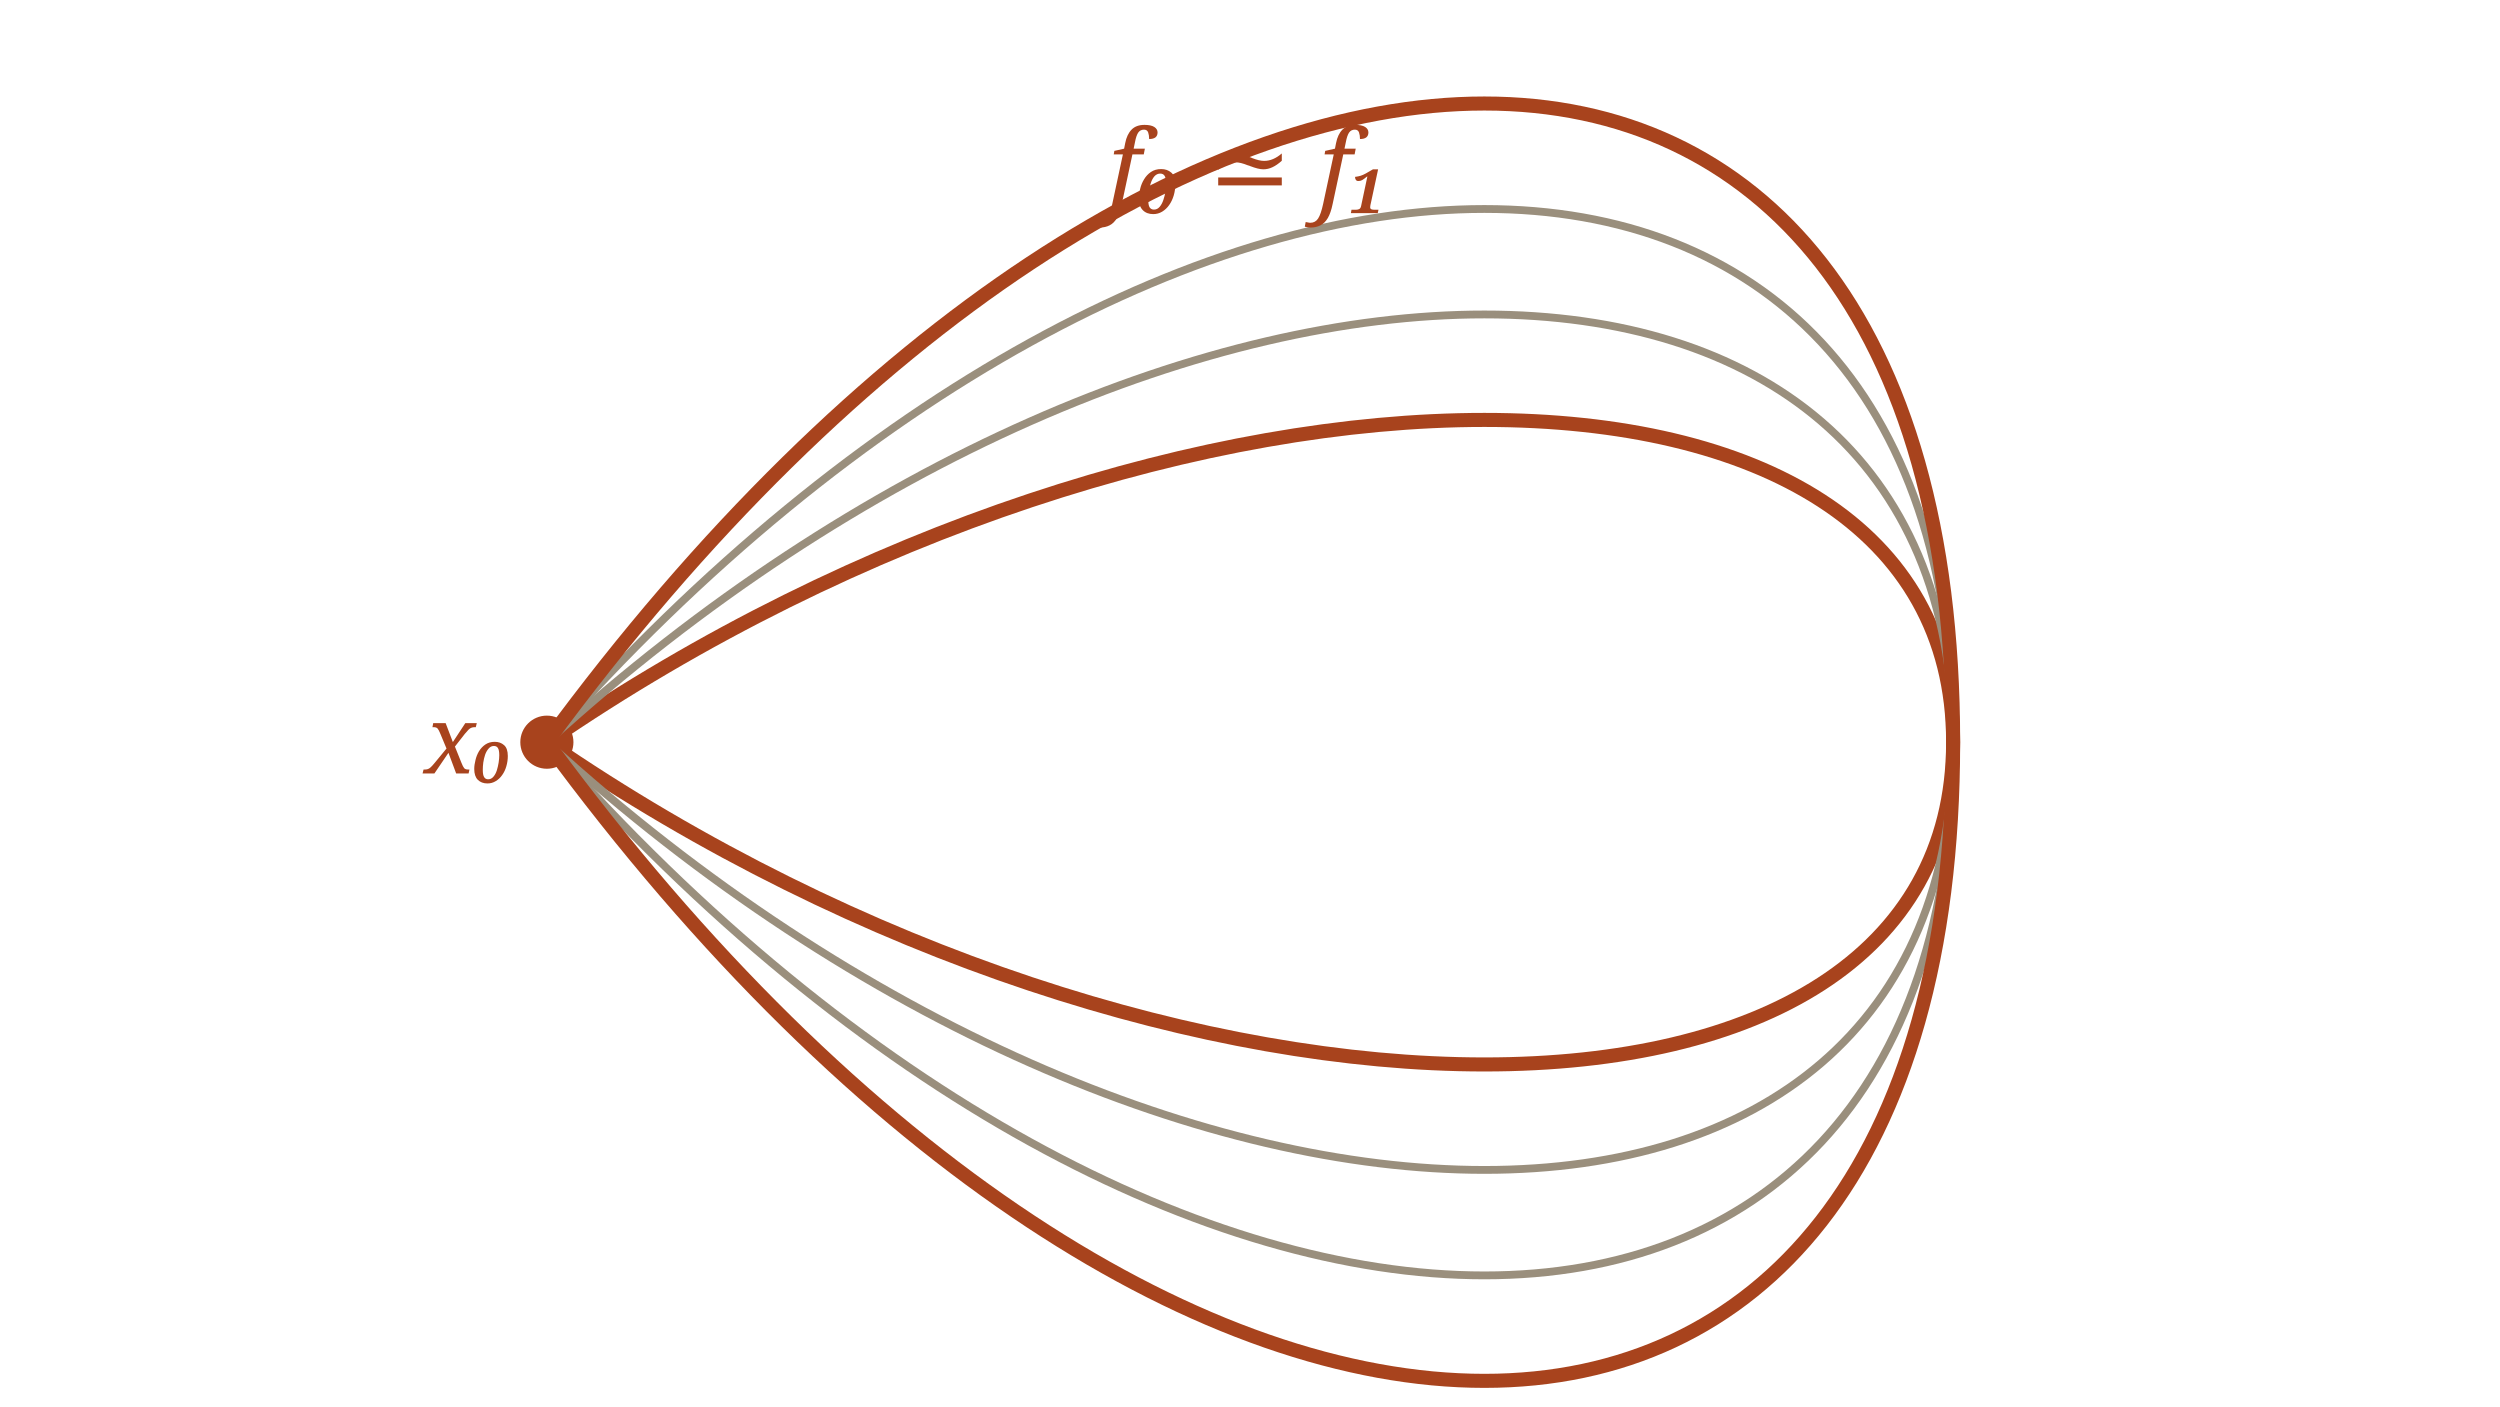
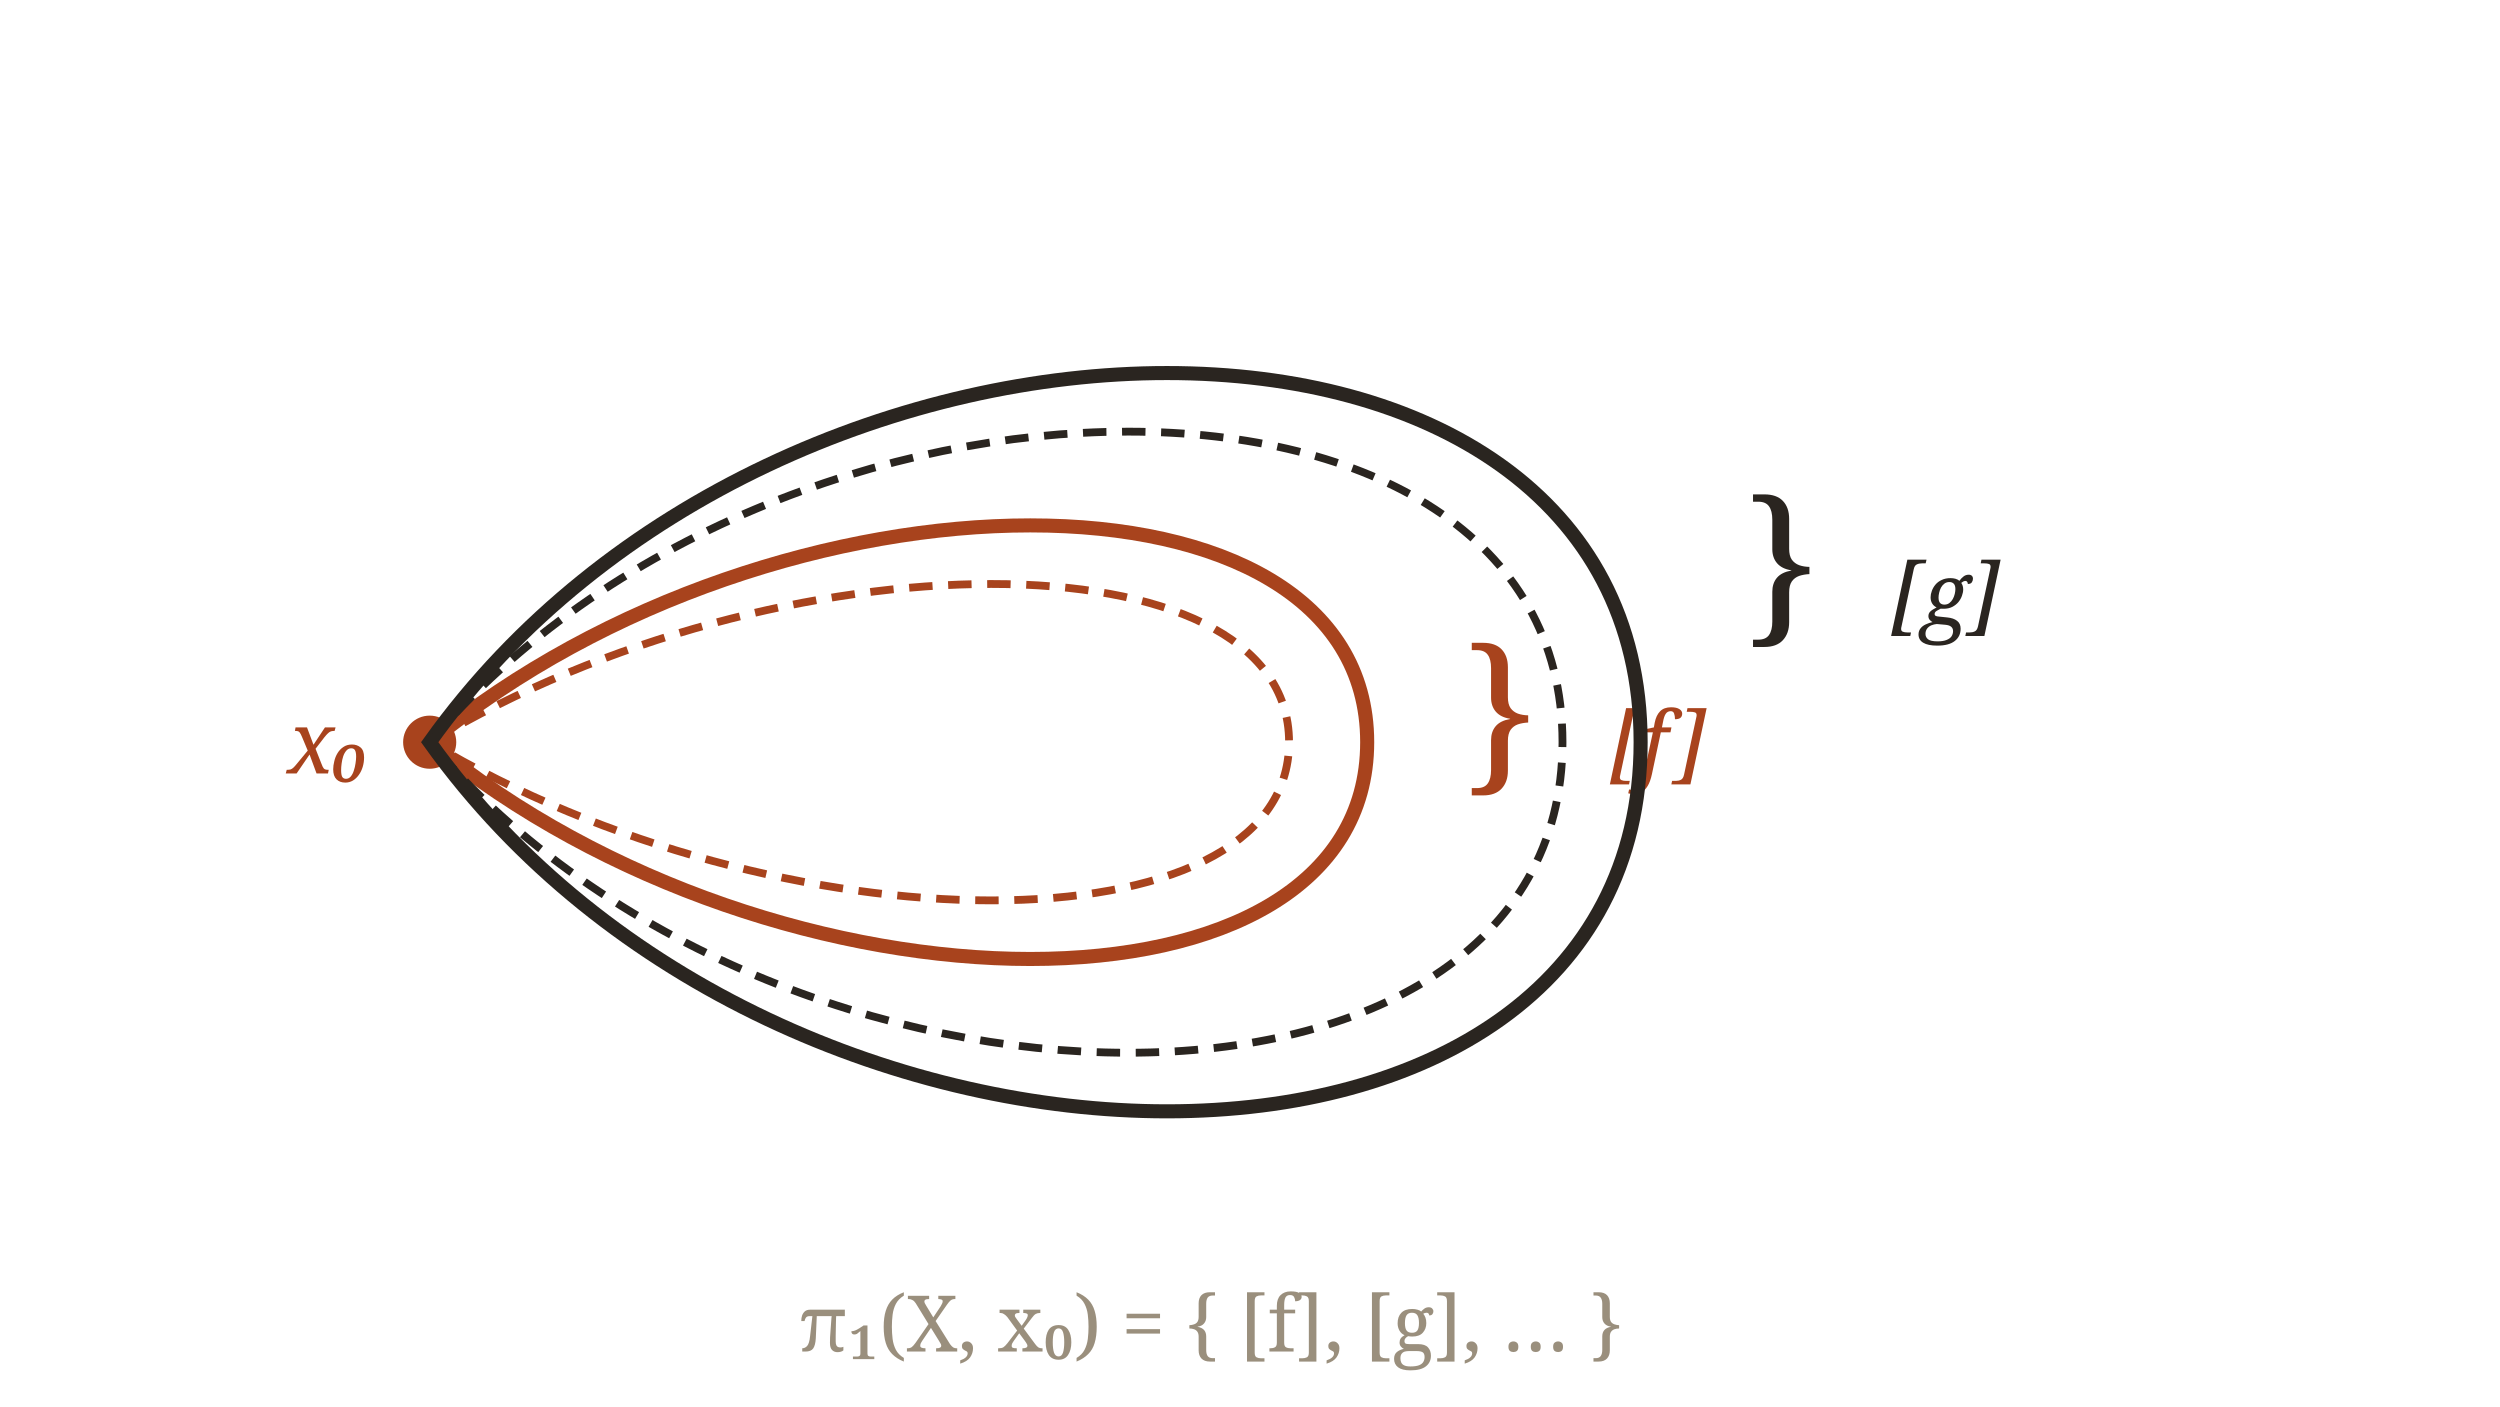
<svg xmlns="http://www.w3.org/2000/svg" viewBox="0 0 320 180" font-family="'Newsreader',Georgia,serif" role="img">
-   <circle cx="70" cy="95" r="3.4" fill="var(--dia-acc,#a8431d)" />
-   <text x="60" y="99" font-size="12" fill="var(--dia-acc,#a8431d)" text-anchor="middle" font-weight="normal" font-style="italic">x₀</text>
-   <path d="M70,95 C150,40 250,40 250,95 C250,150 150,150 70,95 Z" fill="none" stroke="var(--dia-acc,#a8431d)" stroke-width="1.8" />
-   <path d="M70,95 C150,22 250,22 250,95 C250,168 150,168 70,95 Z" fill="none" stroke="var(--dia-mut,#9a8f7d)" stroke-width="1" />
-   <path d="M70,95 C150,4 250,4 250,95 C250,186 150,186 70,95 Z" fill="none" stroke="var(--dia-mut,#9a8f7d)" stroke-width="1" />
-   <path d="M70,95 C150,-14 250,-14 250,95 C250,204 150,204 70,95 Z" fill="none" stroke="var(--dia-acc,#a8431d)" stroke-width="1.8" />
-   <text x="160" y="26" font-size="13" fill="var(--dia-acc,#a8431d)" text-anchor="middle" font-weight="normal" font-style="italic">f₀ ≃ f₁</text>
+   <circle cx="55" cy="95" r="3.4" fill="var(--dia-acc,#a8431d)" />
+   <text x="42" y="99" font-size="11" fill="var(--dia-acc,#a8431d)" text-anchor="middle" font-style="italic">x₀</text>
+   <path d="M55,95 C100,58 175,58 175,95 C175,132 100,132 55,95 Z" fill="none" stroke="var(--dia-acc,#a8431d)" stroke-width="1.8" />
+   <path d="M55,95 C100,68 165,68 165,95 C165,122 100,122 55,95 Z" fill="none" stroke="var(--dia-acc,#a8431d)" stroke-width="1" stroke-dasharray="3,2" />
+   <text x="192" y="99" font-size="22" fill="var(--dia-acc,#a8431d)" text-anchor="middle">}</text>
+   <text x="206" y="99" font-size="11" fill="var(--dia-acc,#a8431d)" text-anchor="start" font-style="italic">[f]</text>
+   <path d="M55,95 C100,32 210,32 210,95 C210,158 100,158 55,95 Z" fill="none" stroke="var(--dia-ink,#2a2520)" stroke-width="1.8" />
+   <path d="M55,95 C100,42 200,42 200,95 C200,148 100,148 55,95 Z" fill="none" stroke="var(--dia-ink,#2a2520)" stroke-width="1" stroke-dasharray="3,2" />
+   <text x="228" y="80" font-size="22" fill="var(--dia-ink,#2a2520)" text-anchor="middle">}</text>
+   <text x="242" y="80" font-size="11" fill="var(--dia-ink,#2a2520)" text-anchor="start" font-style="italic">[g]</text>
+   <text x="155" y="173" font-size="10" fill="var(--dia-mut,#9a8f7d)" text-anchor="middle">π₁(X, x₀) = { [f], [g], … }</text>
</svg>
